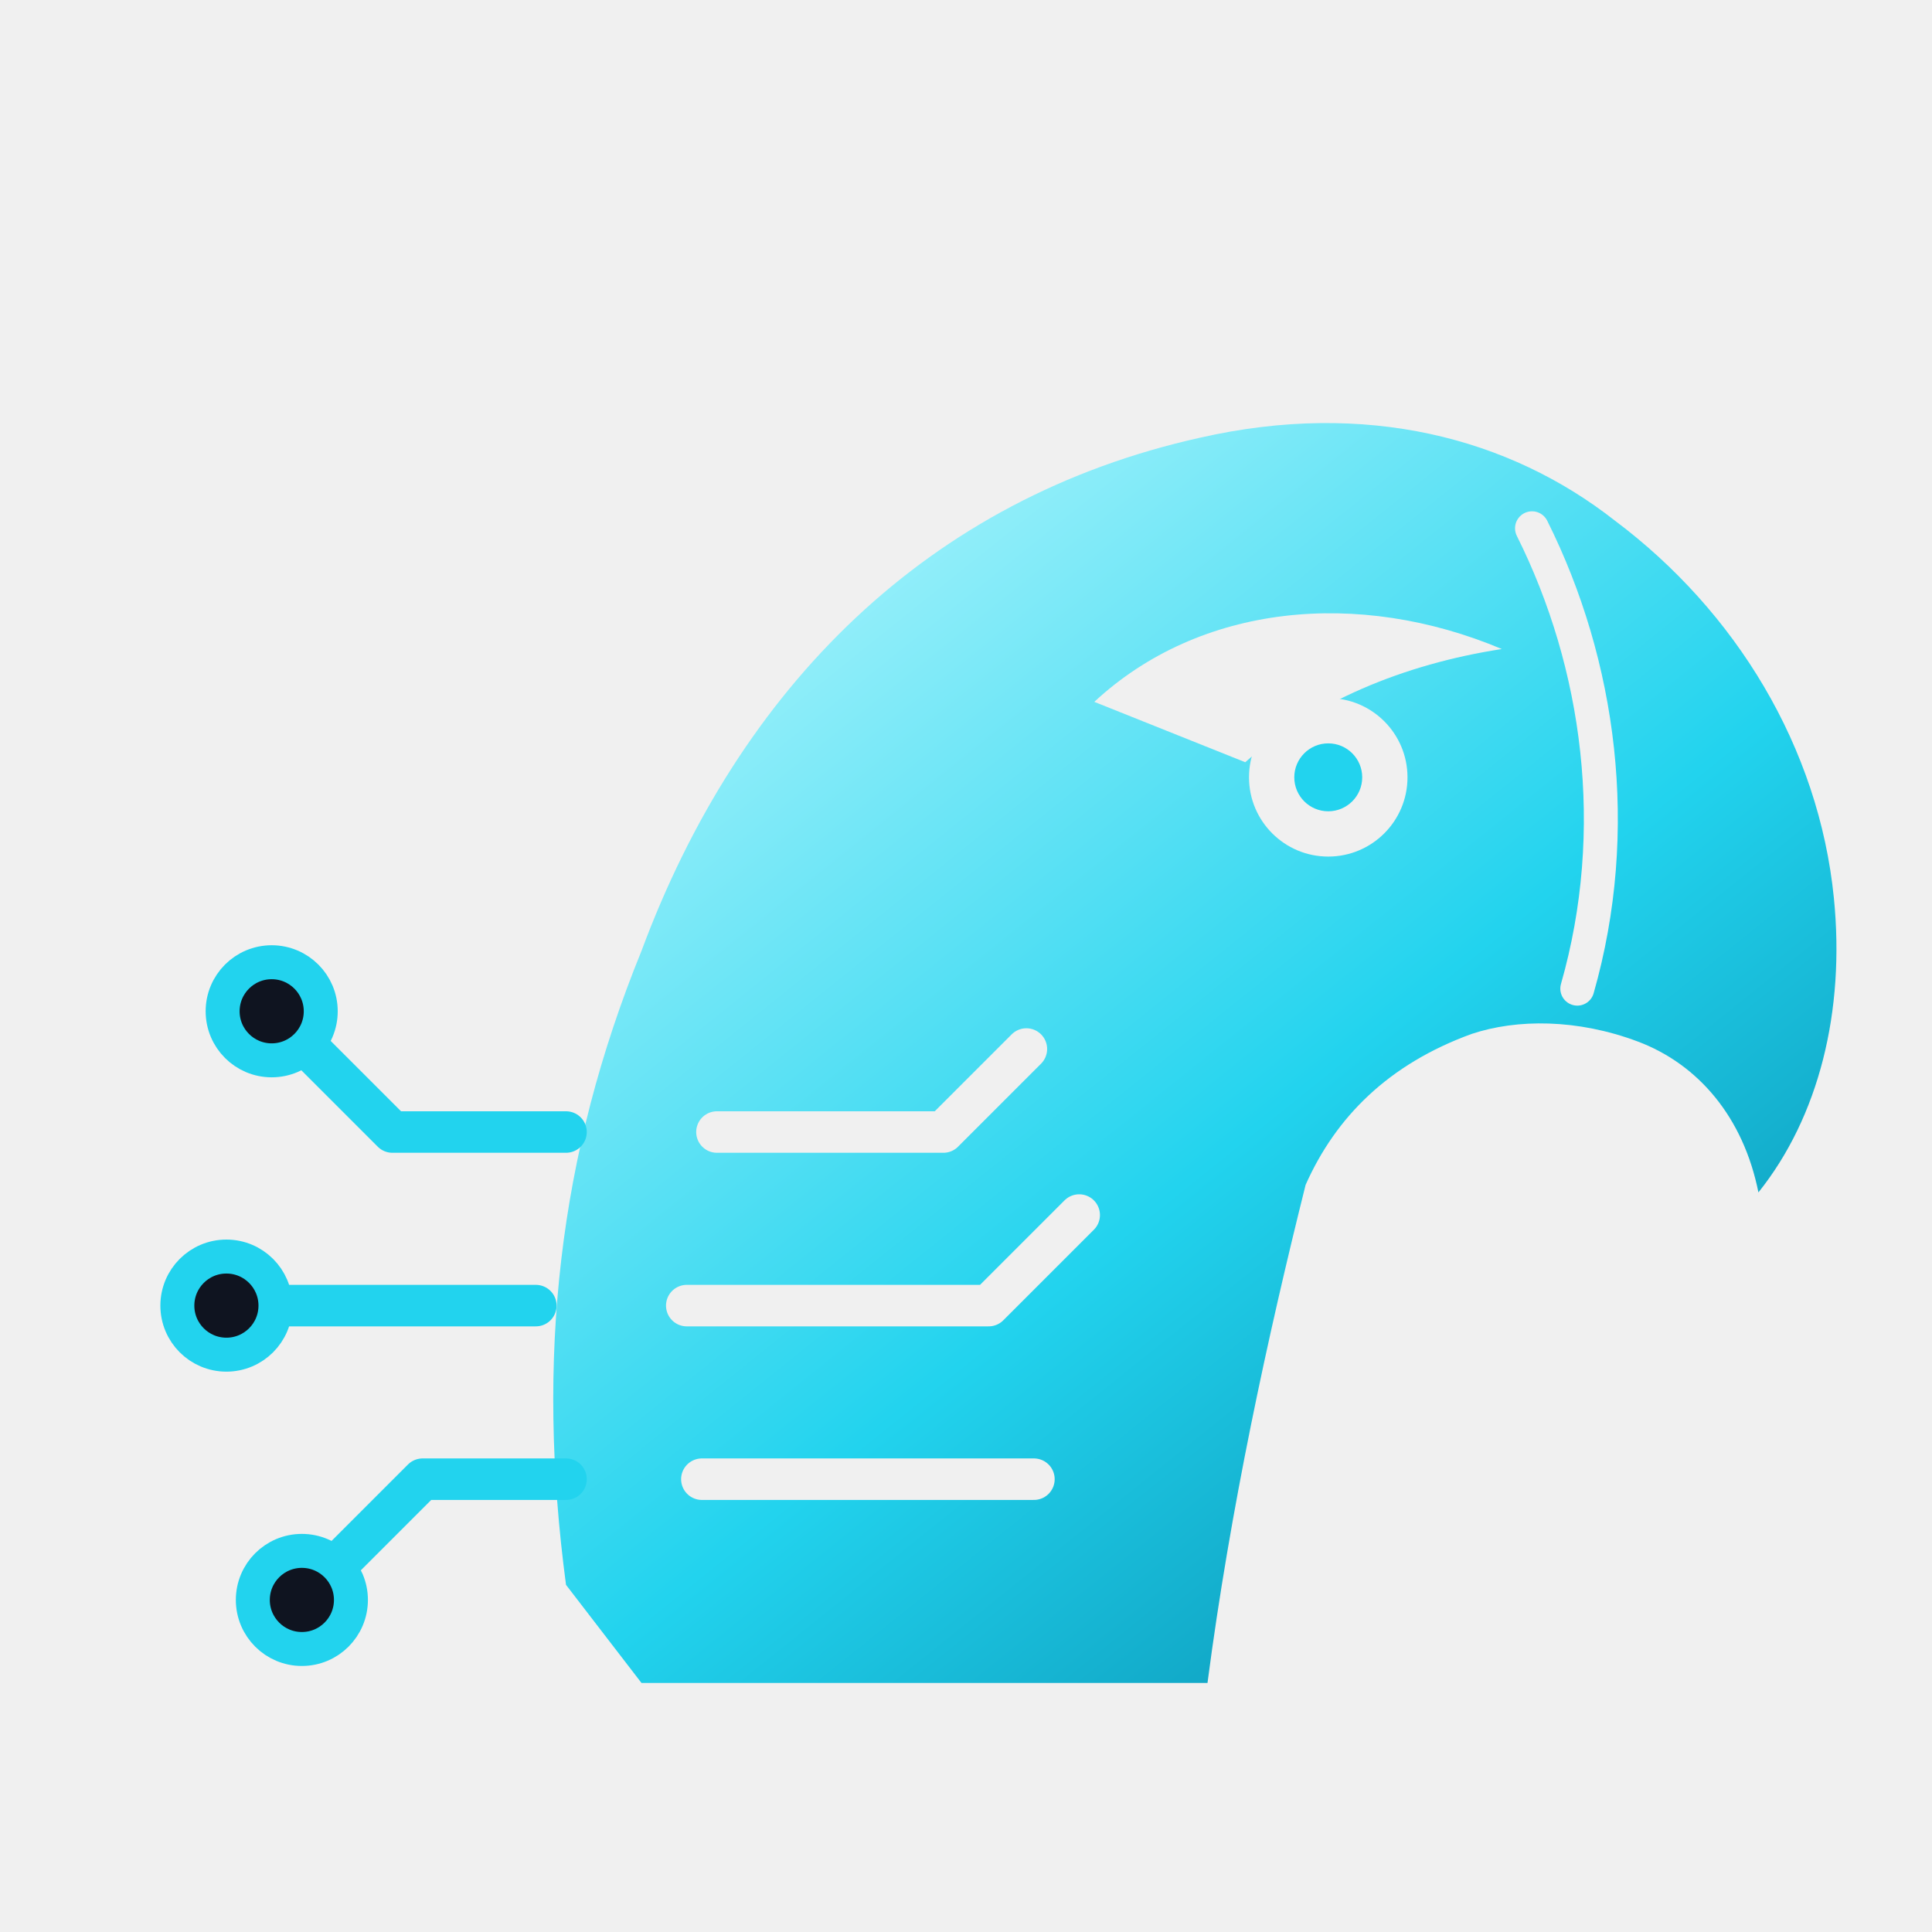
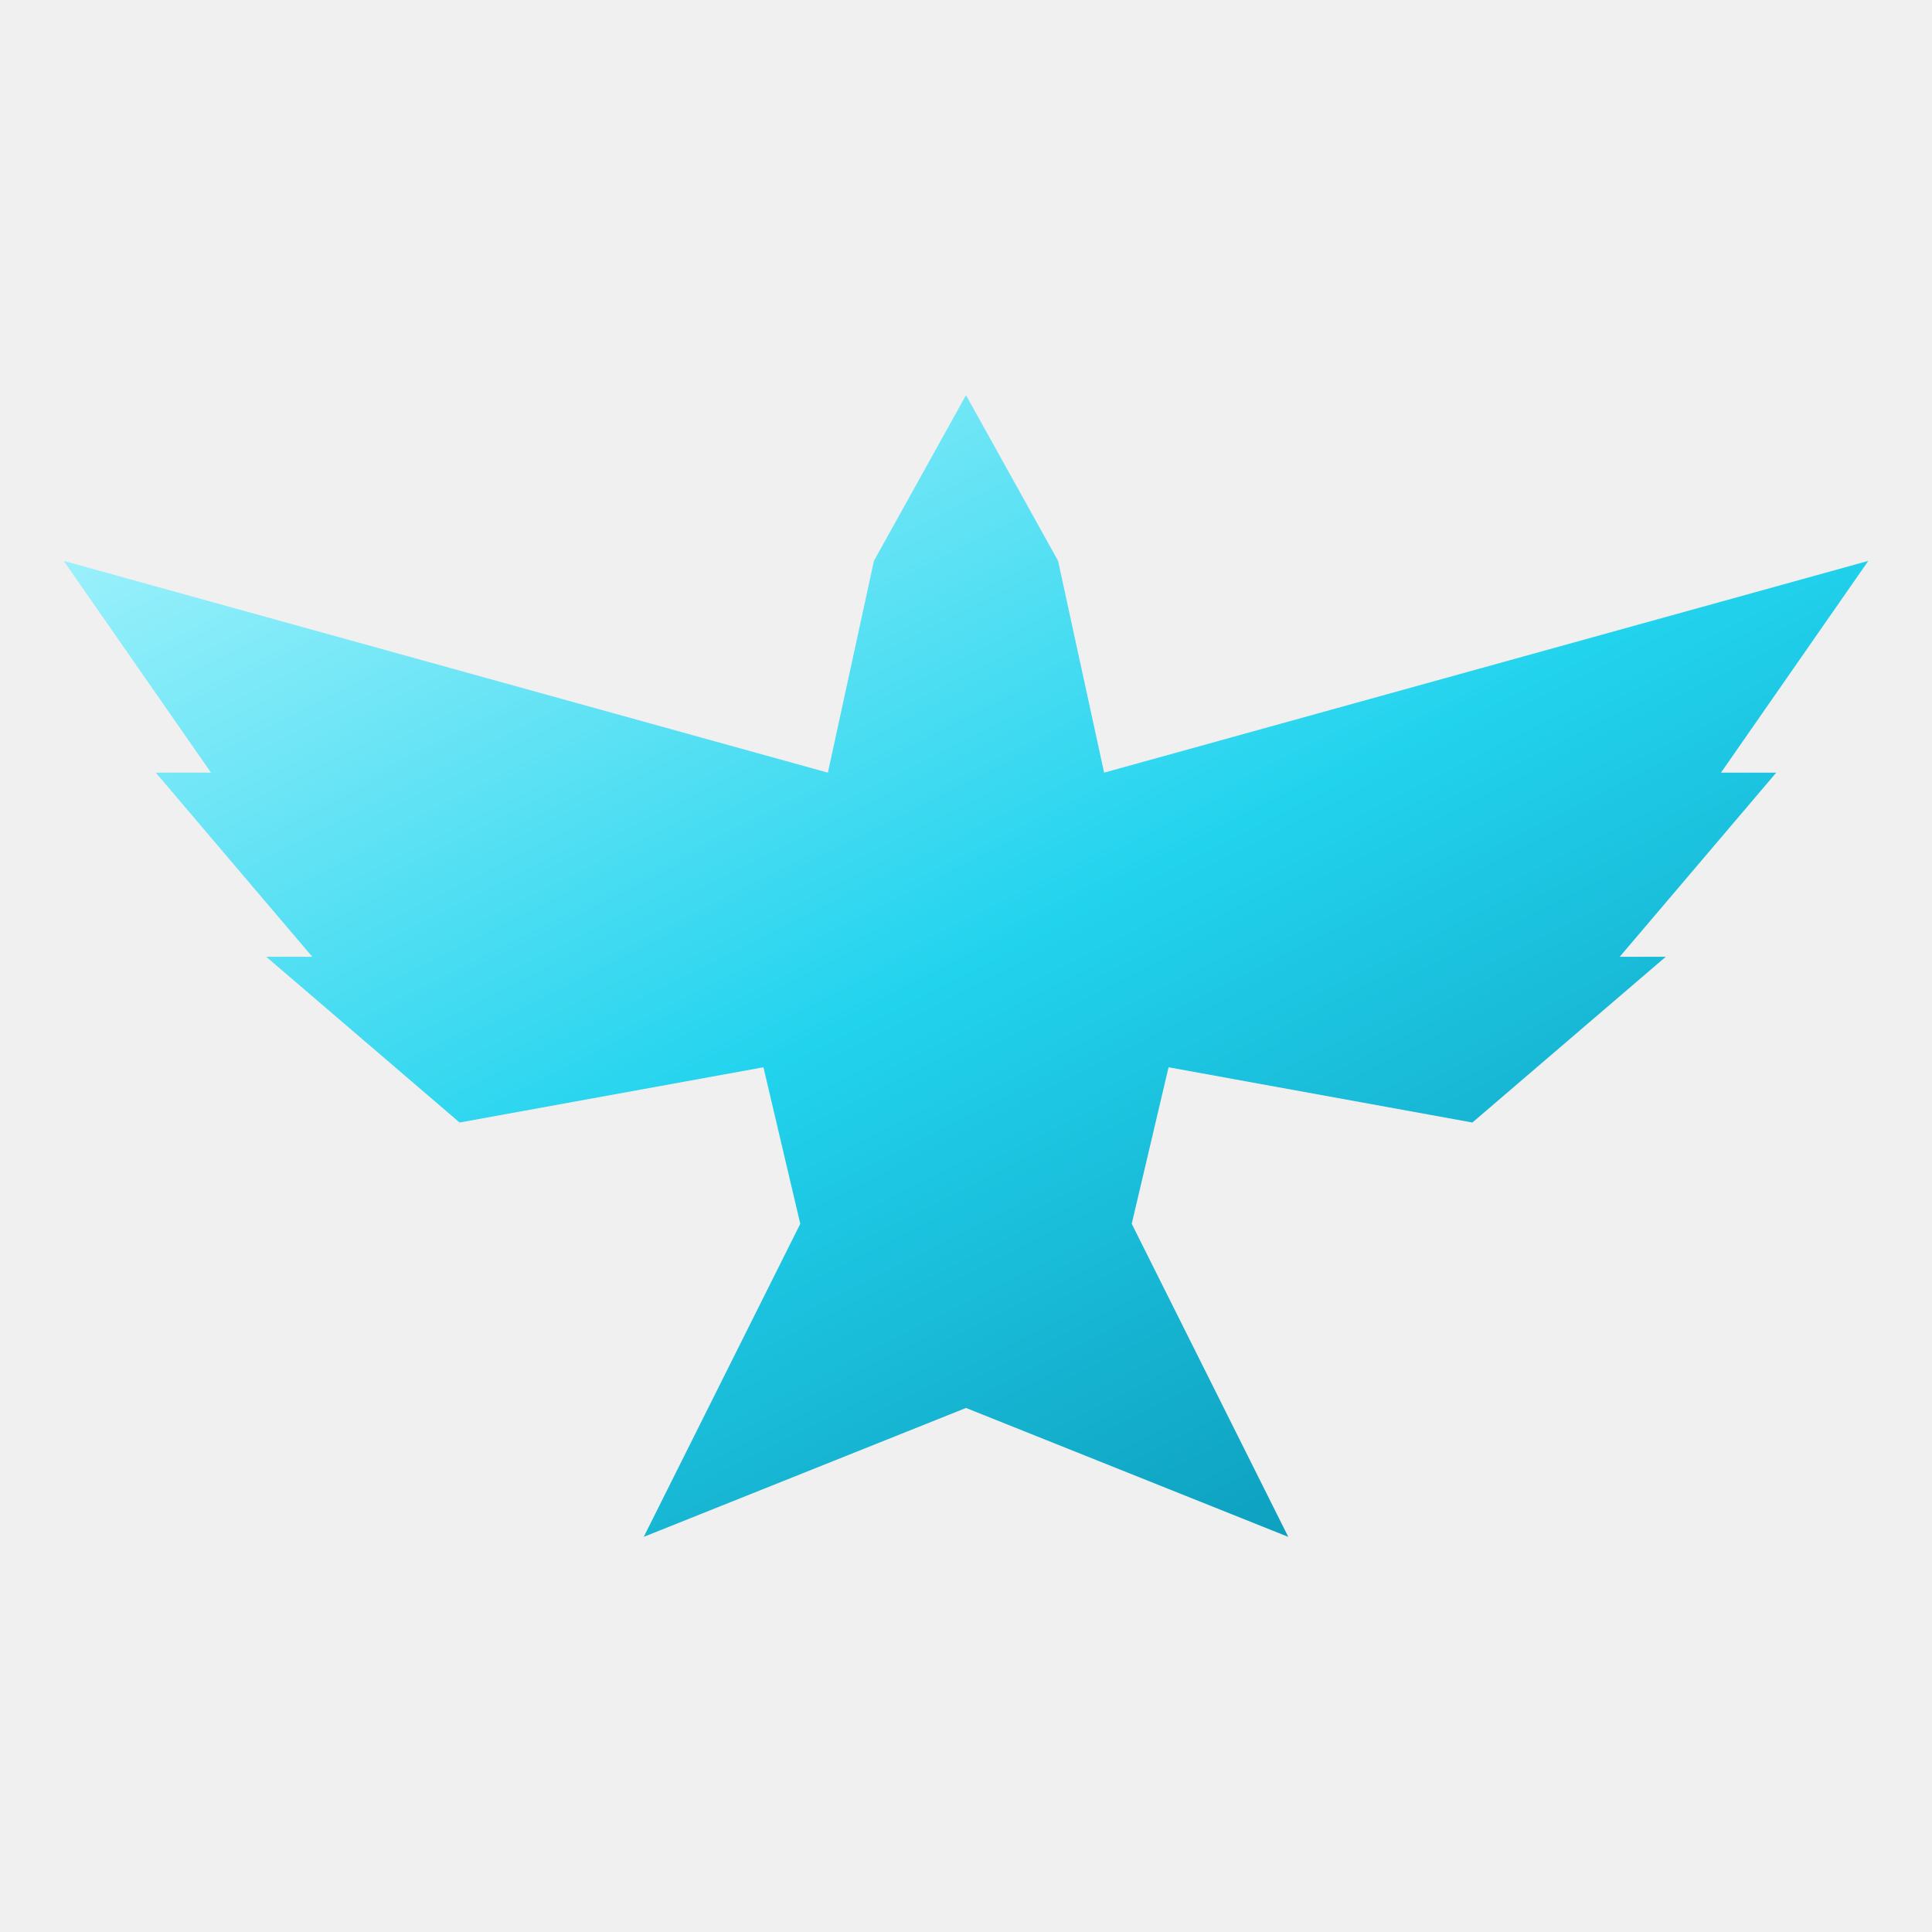
<svg xmlns="http://www.w3.org/2000/svg" viewBox="0 0 512 512" width="512" height="512">
  <defs>
-     <linearGradient id="g" x1="0.15" y1="0.1" x2="0.85" y2="0.95">
+     <linearGradient id="cy" x1="0.1" y1="0" x2="0.9" y2="1">
      <stop offset="0" stop-color="#A5F3FC" />
-       <stop offset="0.55" stop-color="#22D3EE" />
+       <stop offset="0.5" stop-color="#22D3EE" />
      <stop offset="1" stop-color="#0891B2" />
    </linearGradient>
-     <mask id="m" maskUnits="userSpaceOnUse" x="0" y="0" width="512" height="512">
-       <rect width="512" height="512" fill="white" />
-       <path d="M290 186 C318 160 360 156 398 172 C372 176 348 186 330 202 Z" fill="black" />
-       <circle cx="352" cy="206" r="21" fill="black" />
-       <path d="M406 140 C424 176 430 220 418 262" stroke="black" stroke-width="9" fill="none" stroke-linecap="round" />
-       <path d="M190 300 L250 300 L272 278" stroke="black" stroke-width="11" fill="none" stroke-linecap="round" stroke-linejoin="round" />
-       <path d="M182 346 L262 346 L286 322" stroke="black" stroke-width="11" fill="none" stroke-linecap="round" stroke-linejoin="round" />
-       <path d="M186 392 L274 392" stroke="black" stroke-width="11" fill="none" stroke-linecap="round" />
-     </mask>
  </defs>
-   <g transform="translate(0 0) scale(1.0)">
-     <path d="M170 446 L150 420 C142 360 148 306 170 252 C196 182 246 132 318 116 C362 106 400 116 428 138 C460 162 482 198 486 238 C489 268 482 296 466 316 C462 296 450 282 434 276 C418 270 402 270 390 274 C368 282 354 296 346 314 C336 354 326 400 320 446 Z" fill="url(#g)" mask="url(#m)" />
-     <circle cx="352" cy="206" r="9" fill="#22D3EE" />
-     <g stroke="#22D3EE" stroke-width="11" fill="none" stroke-linecap="round" stroke-linejoin="round">
-       <path d="M150 300 L104 300 L80 276" />
-       <path d="M142 346 L74 346" />
-       <path d="M150 392 L112 392 L88 416" />
-     </g>
-     <g fill="#0F1420" stroke="#22D3EE" stroke-width="9">
-       <circle cx="72" cy="268" r="13" />
-       <circle cx="60" cy="346" r="13" />
-       <circle cx="80" cy="424" r="13" />
-     </g>
-     <g fill="#22D3EE">
-       <rect x="258" y="292" width="0" height="0" />
-     </g>
-   </g>
+   <path fill="url(#cy)" transform="translate(256 256) scale(1.22) translate(-256 -256)" d="M256 132 L276 168 L286 214 L452 168 L420 214 L432 214 L398 254 L408 254 L366 290 L300 278 L292 312 L326 380 L256 352 L186 380 L220 312 L212 278 L146 290 L104 254 L114 254 L80 214 L92 214 L60 168 L226 214 L236 168 Z" />
</svg>
